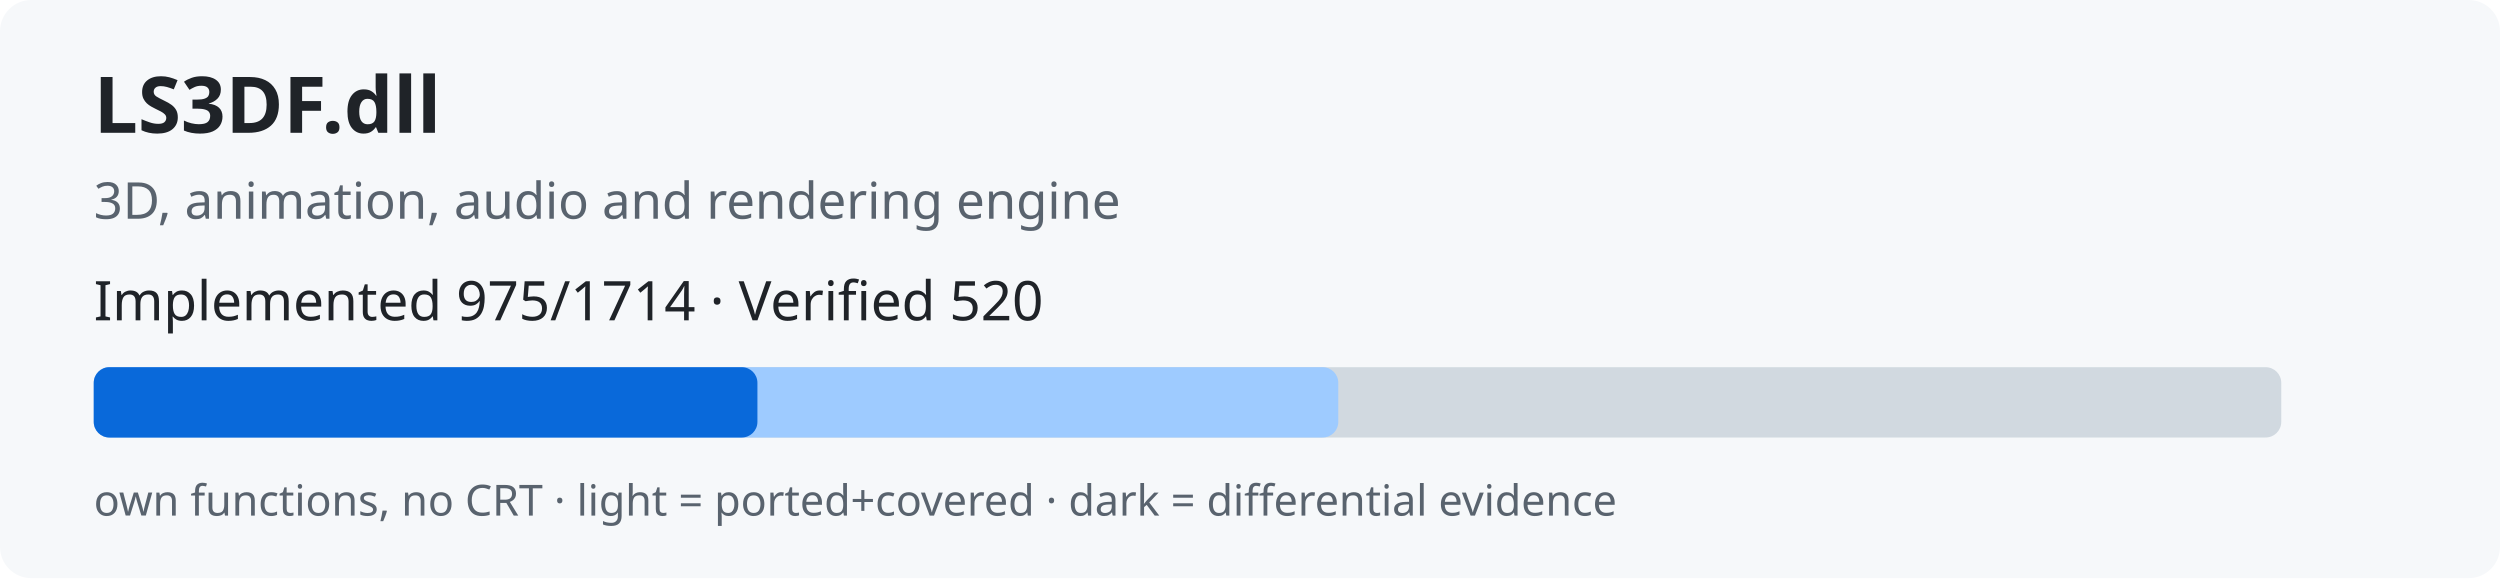
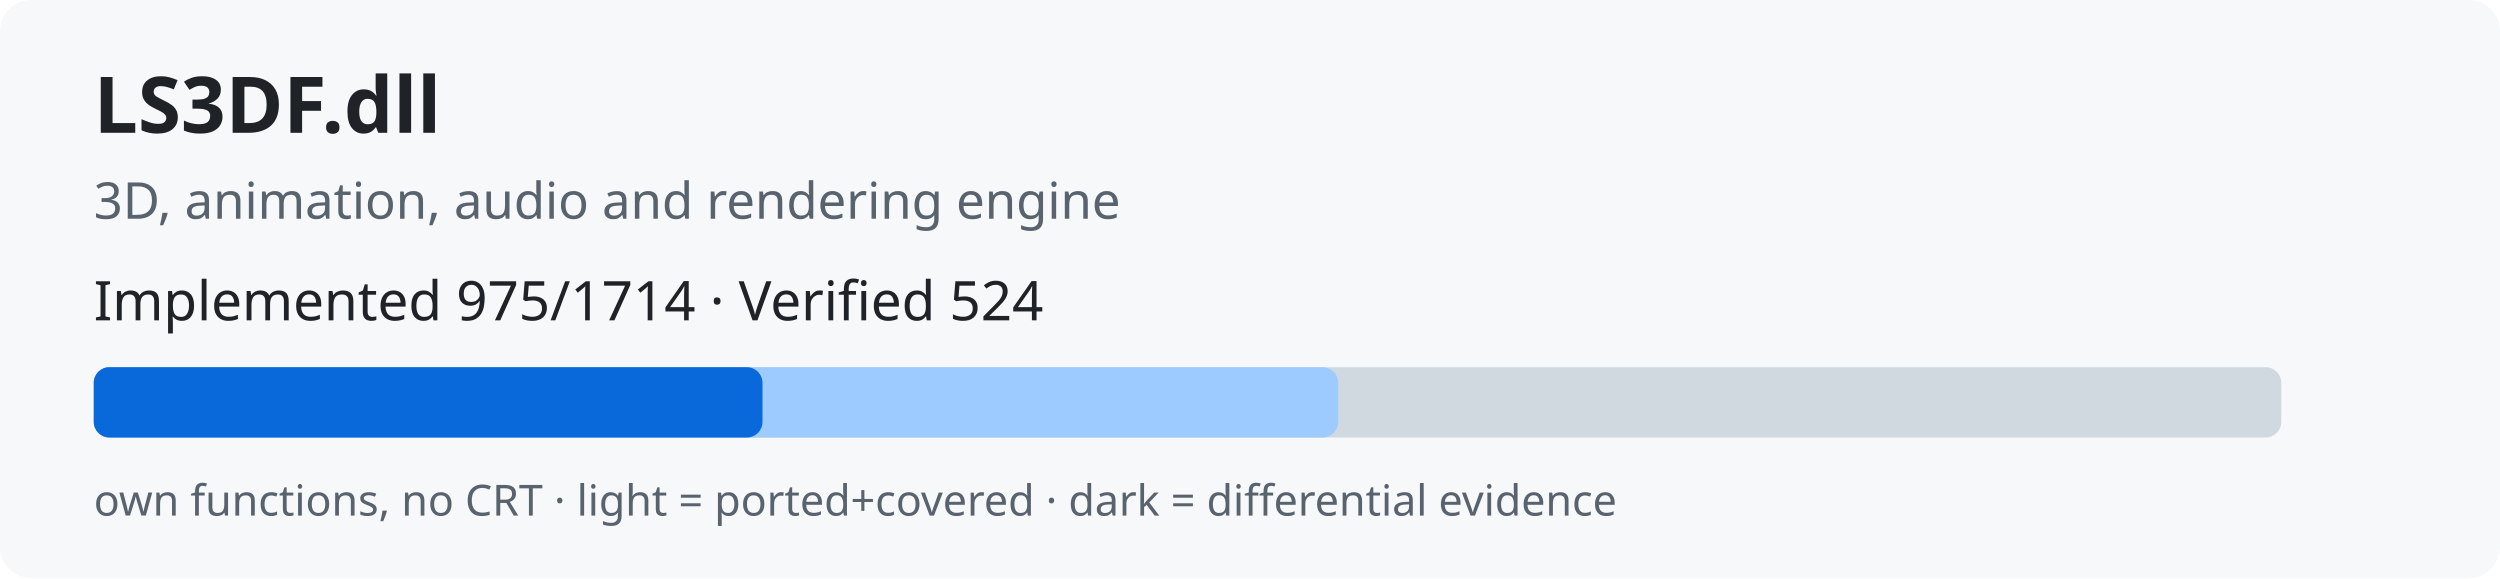
<svg xmlns="http://www.w3.org/2000/svg" width="640" height="148" role="img">
  <rect width="640" height="148" rx="8" fill="#f6f8fa" />
  <text x="24" y="34" font-family="sans-serif" font-size="20" font-weight="bold" fill="#1f2328">LS3DF.dll</text>
  <text x="24" y="56" font-family="sans-serif" font-size="13" fill="#59636e">3D, animation, audio and rendering engine</text>
-   <text x="24" y="82" font-family="sans-serif" font-size="14" fill="#1f2328">Implemented 975/1714 · Verified 520</text>
+   <text x="24" y="82" font-family="sans-serif" font-size="14" fill="#1f2328">Implemented 975/1714 · Verified 524</text>
  <rect x="24" y="94" width="560" height="18" rx="4" fill="#d1d9e0" />
  <rect x="24" y="94" width="318.6" height="18" rx="4" fill="#9ecbff" />
-   <rect x="24" y="94" width="169.9" height="18" rx="4" fill="#0969da" />
+   <rect x="24" y="94" width="171.2" height="18" rx="4" fill="#0969da" />
  <text x="24" y="132" font-family="sans-serif" font-size="11" fill="#59636e">own functions, no CRT · light = ported+covered · dark = differential evidence</text>
</svg>
